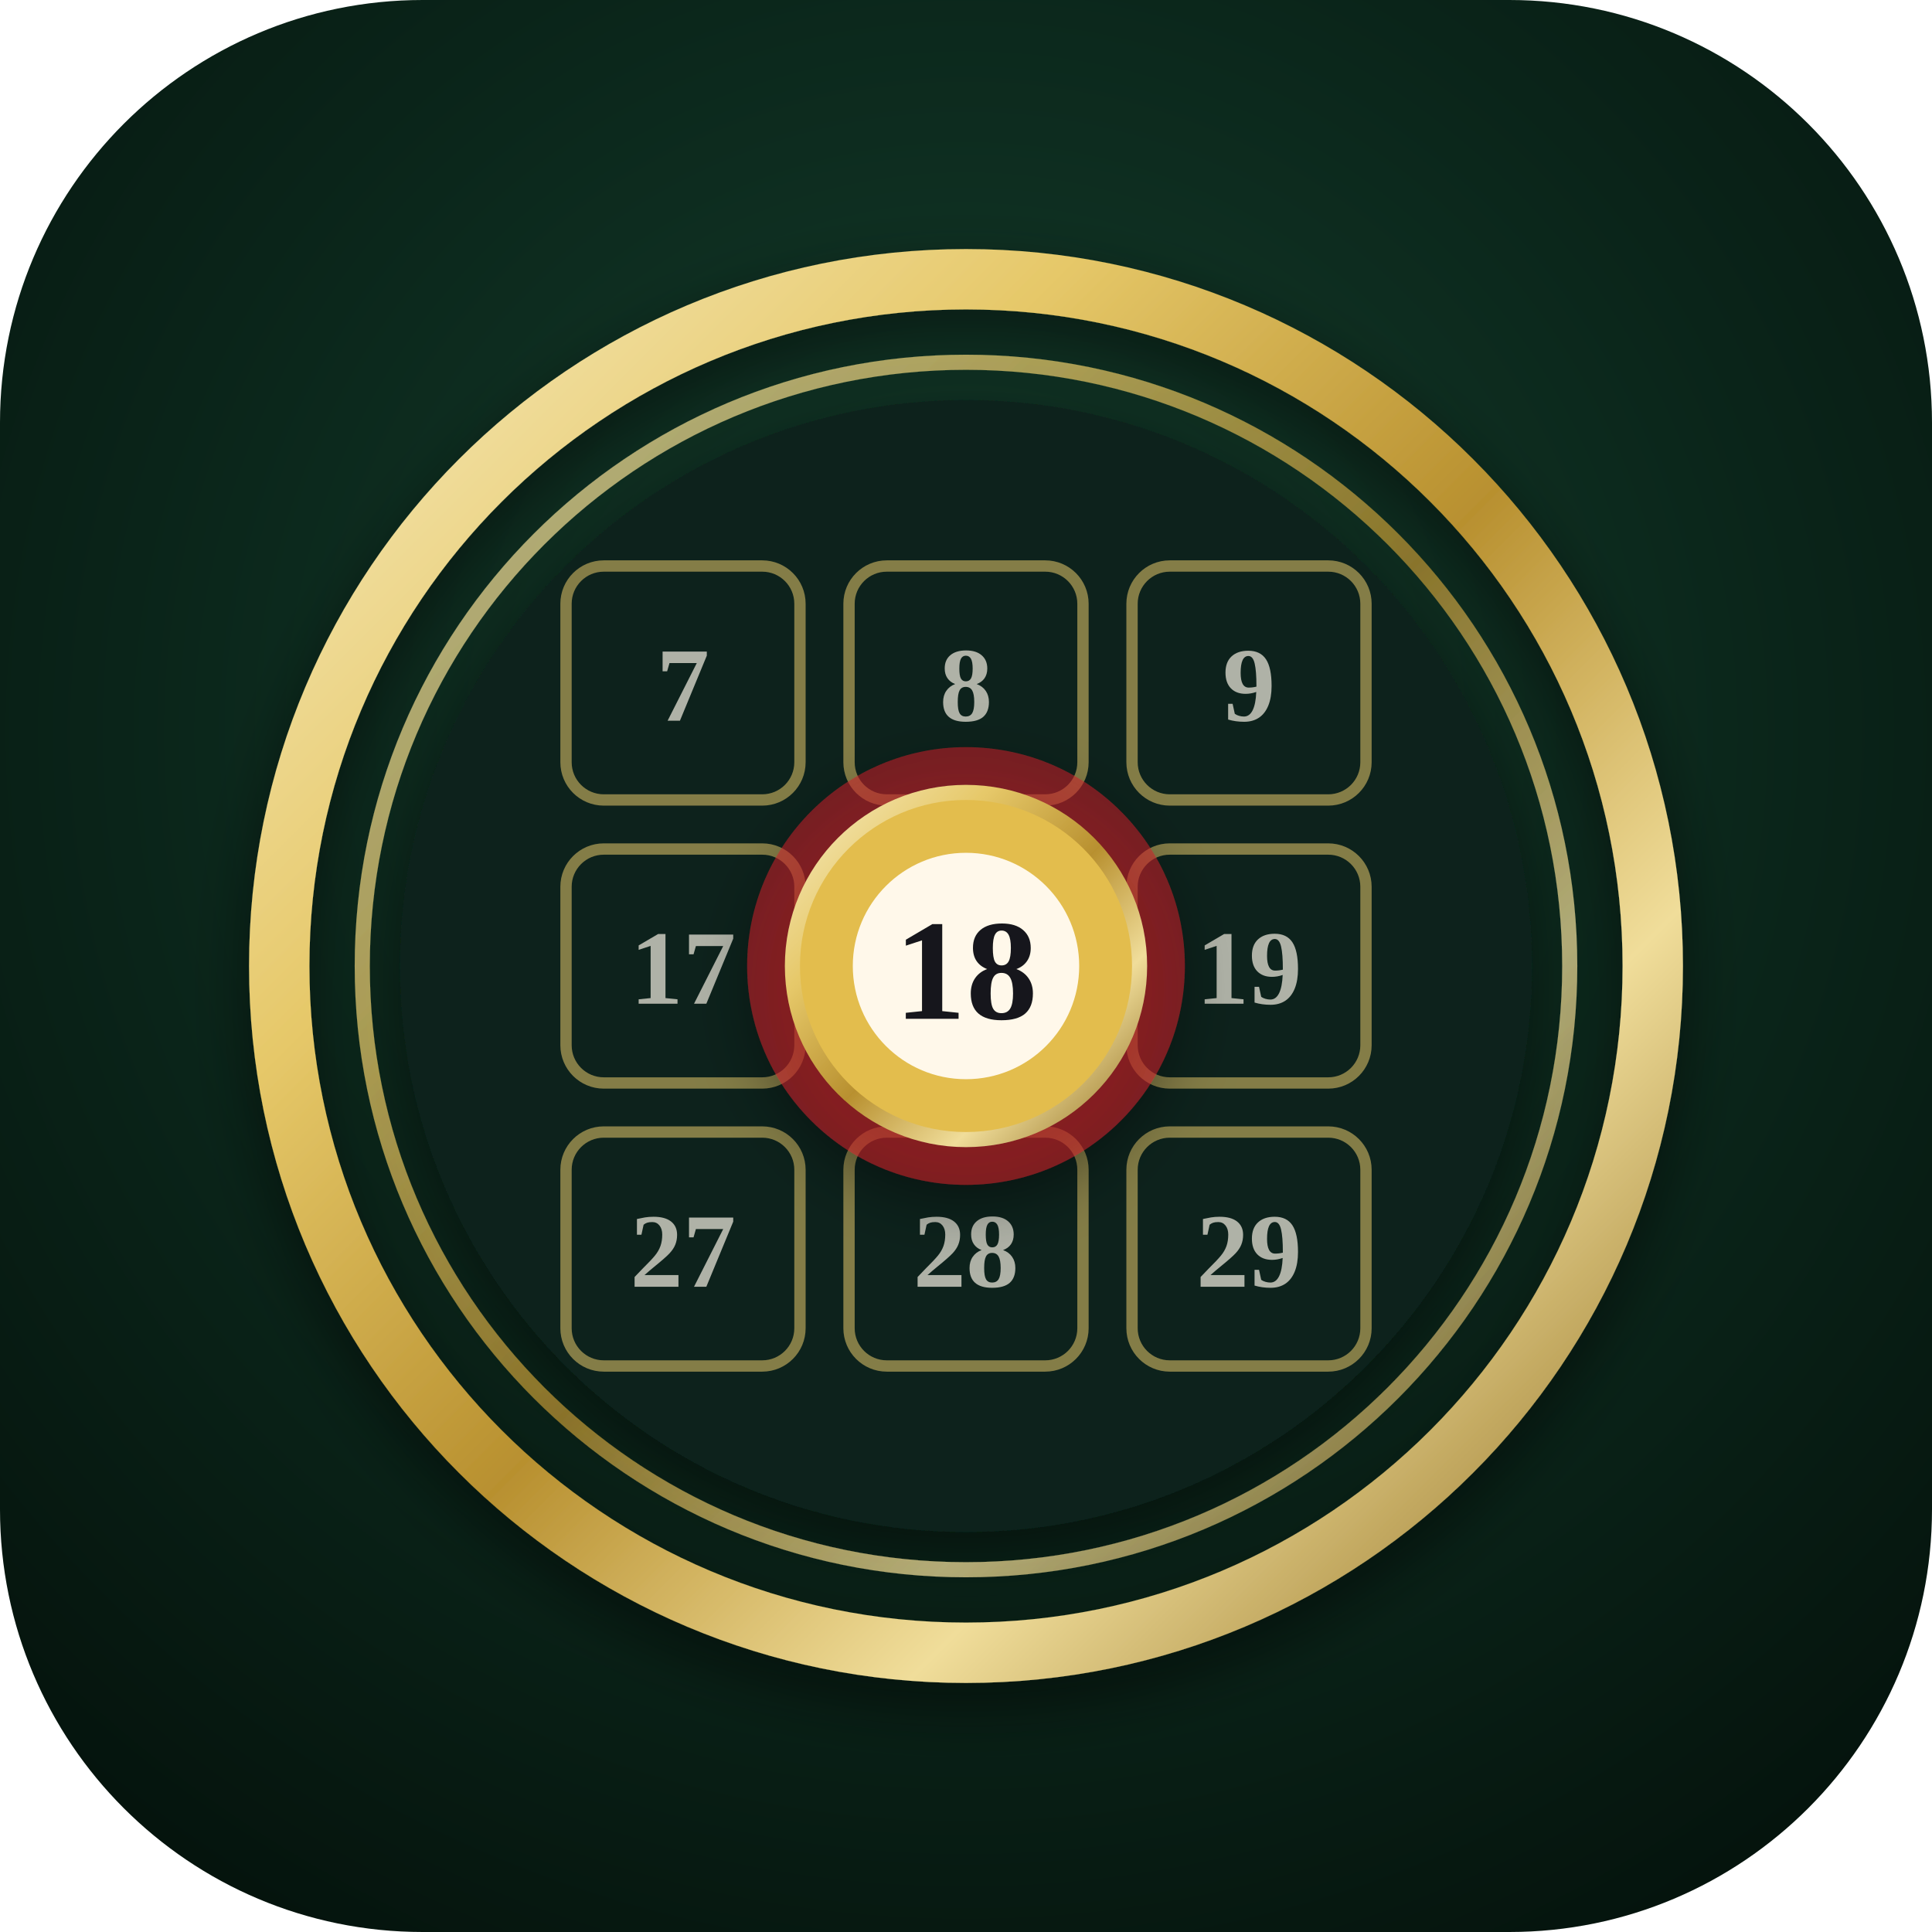
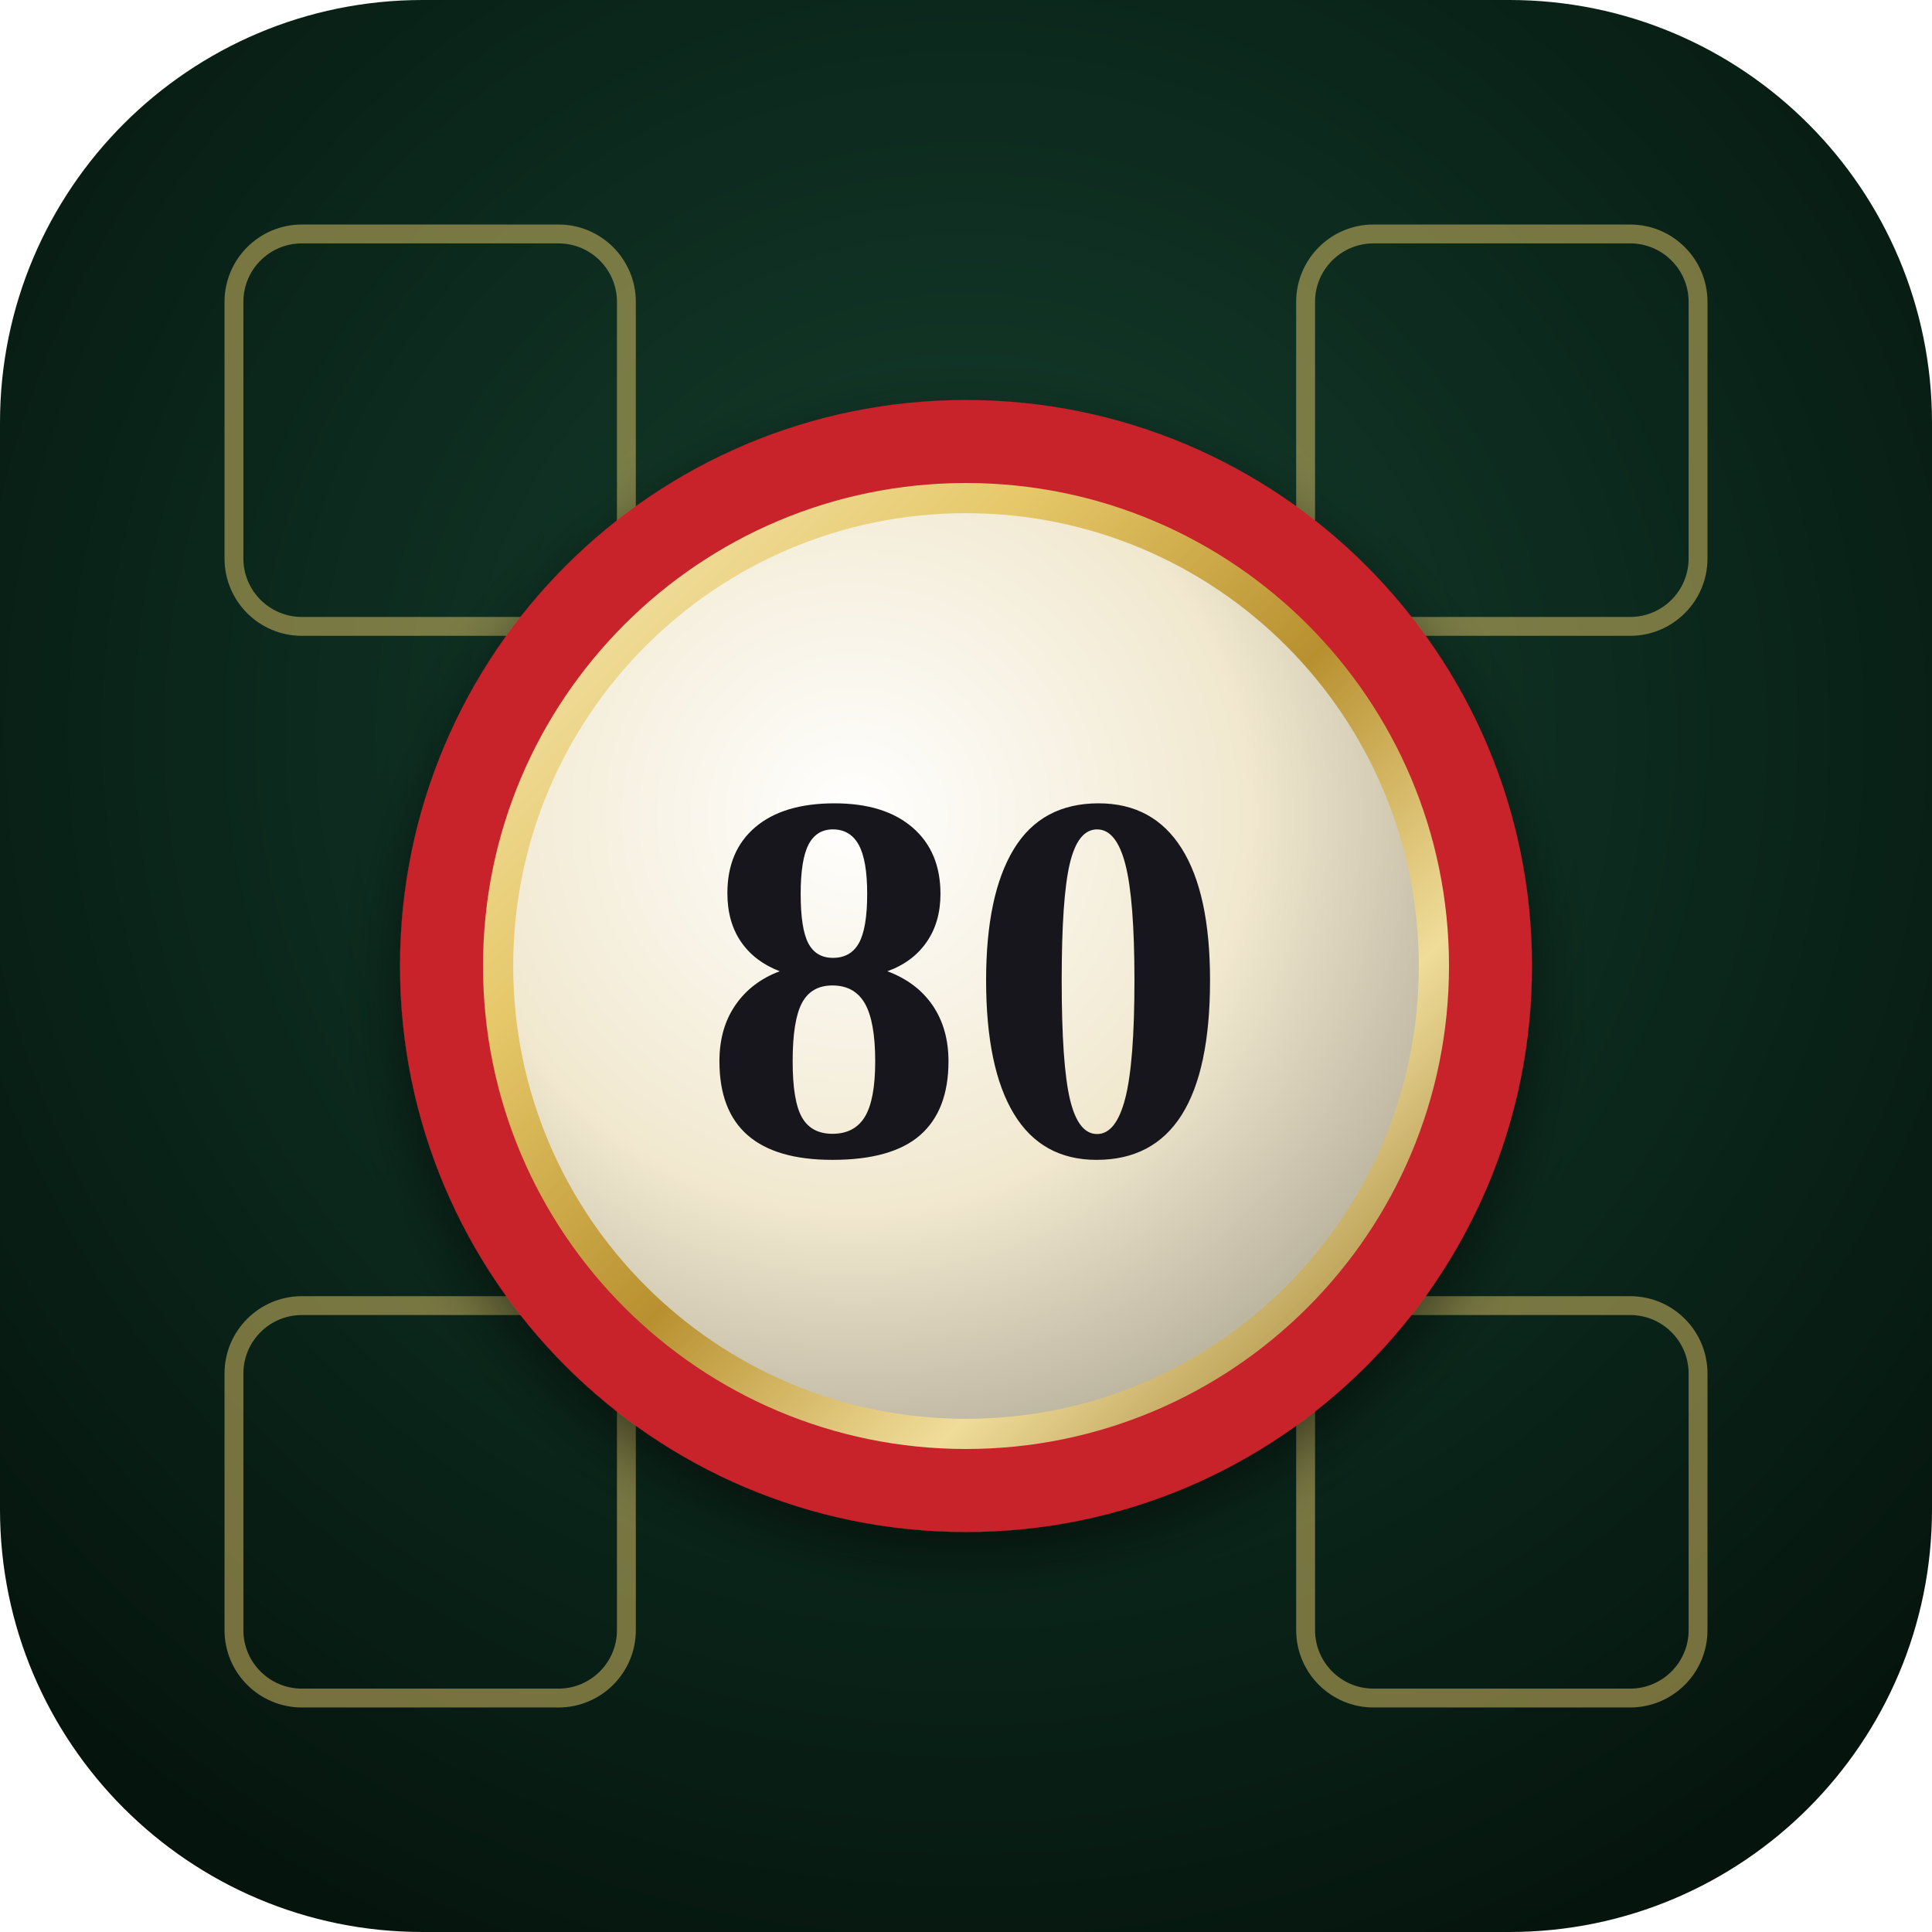
<svg xmlns="http://www.w3.org/2000/svg" viewBox="0 0 512 512" width="512" height="512">
  <defs>
    <radialGradient id="bg" cx="50%" cy="38%" r="75%">
      <stop offset="0%" stop-color="#15402e" />
      <stop offset="58%" stop-color="#0a2419" />
      <stop offset="100%" stop-color="#04110b" />
    </radialGradient>
    <linearGradient id="ring" x1="0" y1="0" x2="1" y2="1">
      <stop offset="0%" stop-color="#f7ecc0" />
      <stop offset="28%" stop-color="#e6c869" />
      <stop offset="52%" stop-color="#b8902f" />
      <stop offset="74%" stop-color="#f0dd9a" />
      <stop offset="100%" stop-color="#8c6a1c" />
    </linearGradient>
+     <radialGradient id="ball" cx="38%" cy="34%" r="70%">
+       <stop offset="0%" stop-color="#ffffff" />
+       <stop offset="60%" stop-color="#f1e8cf" />
+       <stop offset="100%" stop-color="#b9b29d" />
+     </radialGradient>
    <filter id="soft" x="-20%" y="-20%" width="140%" height="140%">
      <feDropShadow dx="0" dy="6" stdDeviation="8" flood-color="#000" flood-opacity=".5" />
    </filter>
  </defs>
  <rect width="512" height="512" rx="112" fill="url(#bg)" />
+   <g fill="none" stroke="#e6c869" stroke-width="5" opacity=".5">
+     <rect x="62" y="62" width="104" height="104" rx="18" />
+     <rect x="346" y="62" width="104" height="104" rx="18" />
+     <rect x="62" y="346" width="104" height="104" rx="18" />
+     <rect x="346" y="346" width="104" height="104" rx="18" />
+   </g>
  <g filter="url(#soft)">
-     <circle cx="256" cy="256" r="182" fill="none" stroke="url(#ring)" stroke-width="16" />
-     <circle cx="256" cy="256" r="160" fill="none" stroke="url(#ring)" stroke-width="4" opacity=".7" />
-     <circle cx="256" cy="256" r="150" fill="#08231a" />
-   </g>
-   <g font-family="Georgia, 'Times New Roman', serif" font-weight="700" text-anchor="middle">
-     <g fill="none" stroke="#e6c869" stroke-width="3" opacity=".55">
-       <rect x="150" y="150" width="62" height="62" rx="10" />
-       <rect x="225" y="150" width="62" height="62" rx="10" />
-       <rect x="300" y="150" width="62" height="62" rx="10" />
-       <rect x="150" y="225" width="62" height="62" rx="10" />
-       <rect x="300" y="225" width="62" height="62" rx="10" />
-       <rect x="150" y="300" width="62" height="62" rx="10" />
-       <rect x="225" y="300" width="62" height="62" rx="10" />
-       <rect x="300" y="300" width="62" height="62" rx="10" />
-     </g>
-     <g font-size="28" fill="#f4efe2" opacity=".7">
-       <text x="181" y="191">7</text>
-       <text x="256" y="191">8</text>
-       <text x="331" y="191">9</text>
-       <text x="181" y="266">17</text>
-       <text x="331" y="266">19</text>
-       <text x="181" y="341">27</text>
-       <text x="256" y="341">28</text>
-       <text x="331" y="341">29</text>
-     </g>
-     <g filter="url(#soft)">
-       <circle cx="256" cy="256" r="58" fill="#c8202a" opacity=".55" />
-       <circle cx="256" cy="256" r="46" fill="#e3bd4d" stroke="url(#ring)" stroke-width="4" />
-       <circle cx="256" cy="256" r="30" fill="#fff8ea" />
-       <text x="256" y="270" font-size="38" fill="#17171a">18</text>
-     </g>
+     <circle cx="256" cy="256" r="150" fill="#c8202a" />
+     <circle cx="256" cy="256" r="124" fill="url(#ball)" stroke="url(#ring)" stroke-width="8" />
+     <text x="256" y="306" font-family="Georgia, 'Times New Roman', serif" font-size="140" font-weight="700" fill="#17171a" text-anchor="middle">80</text>
  </g>
</svg>
